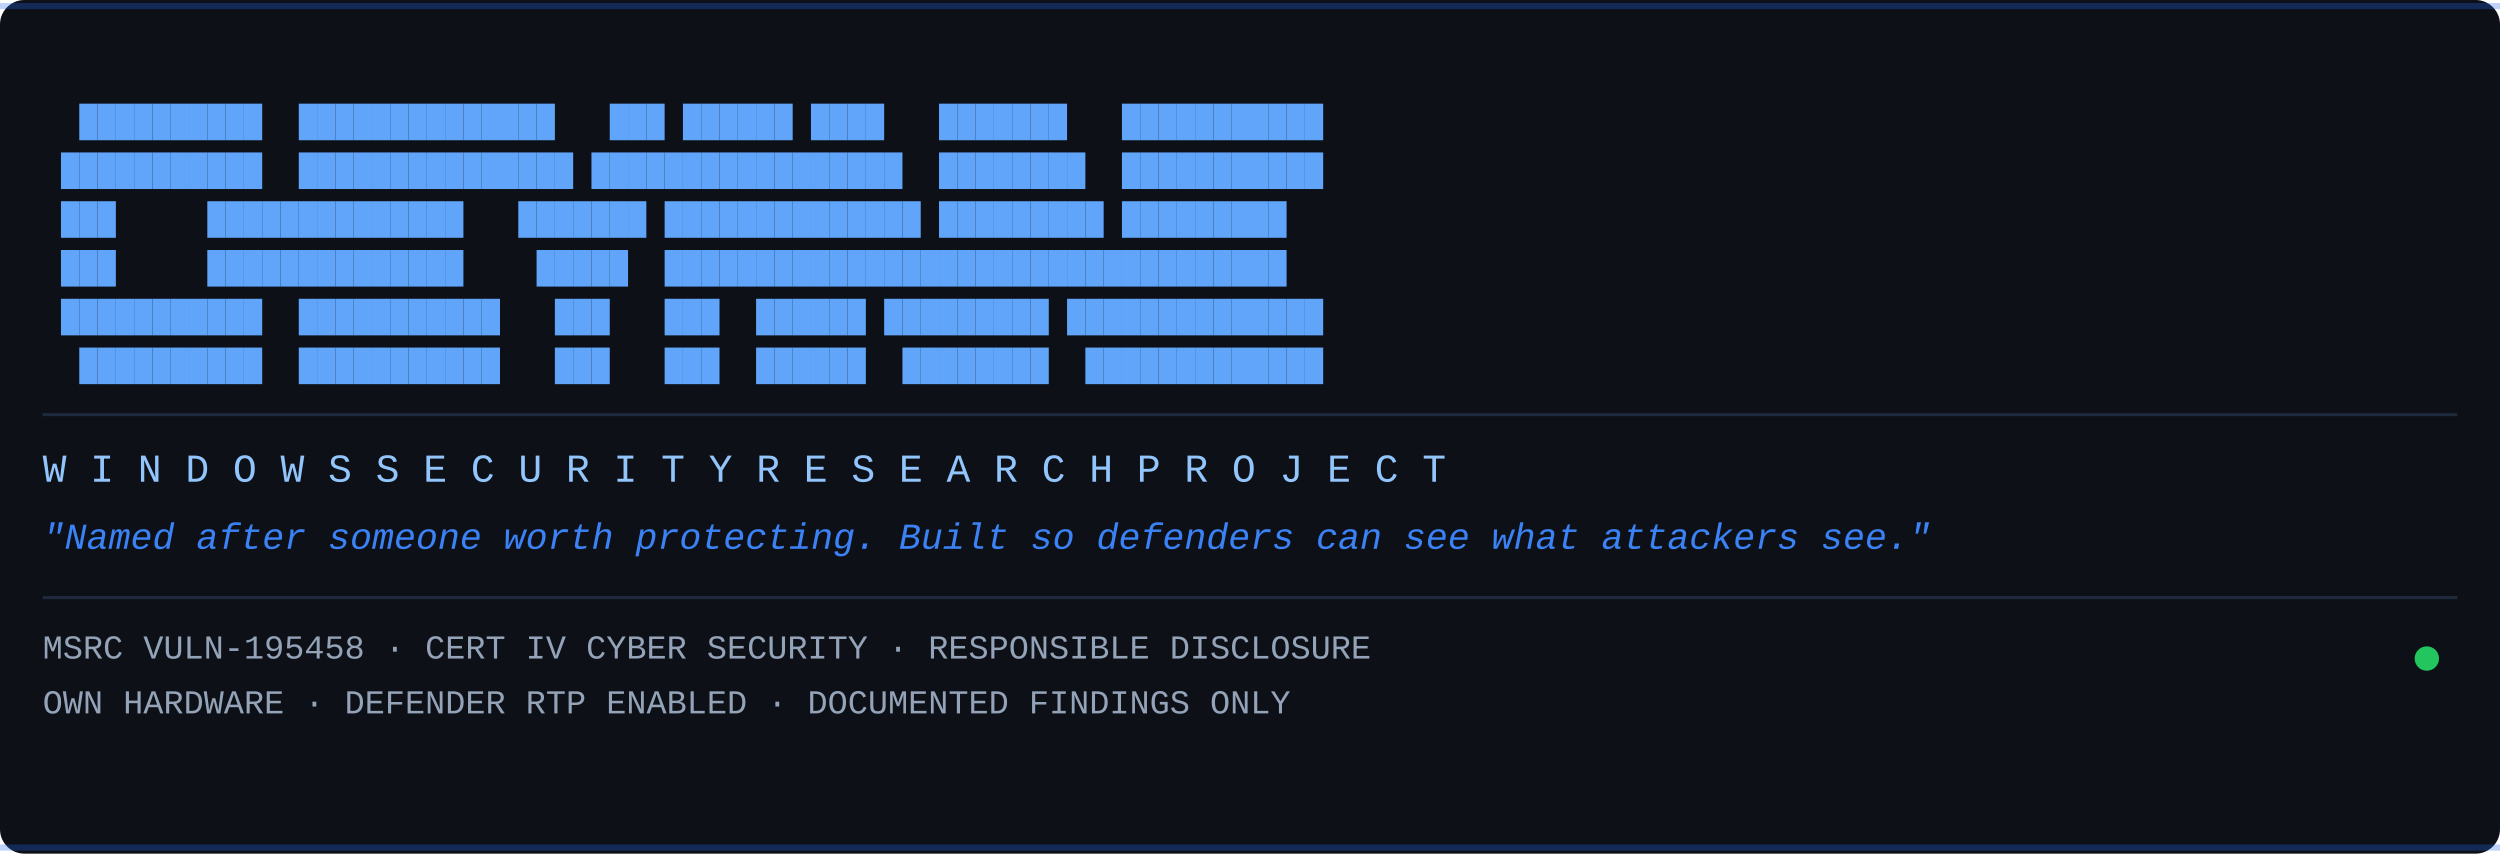
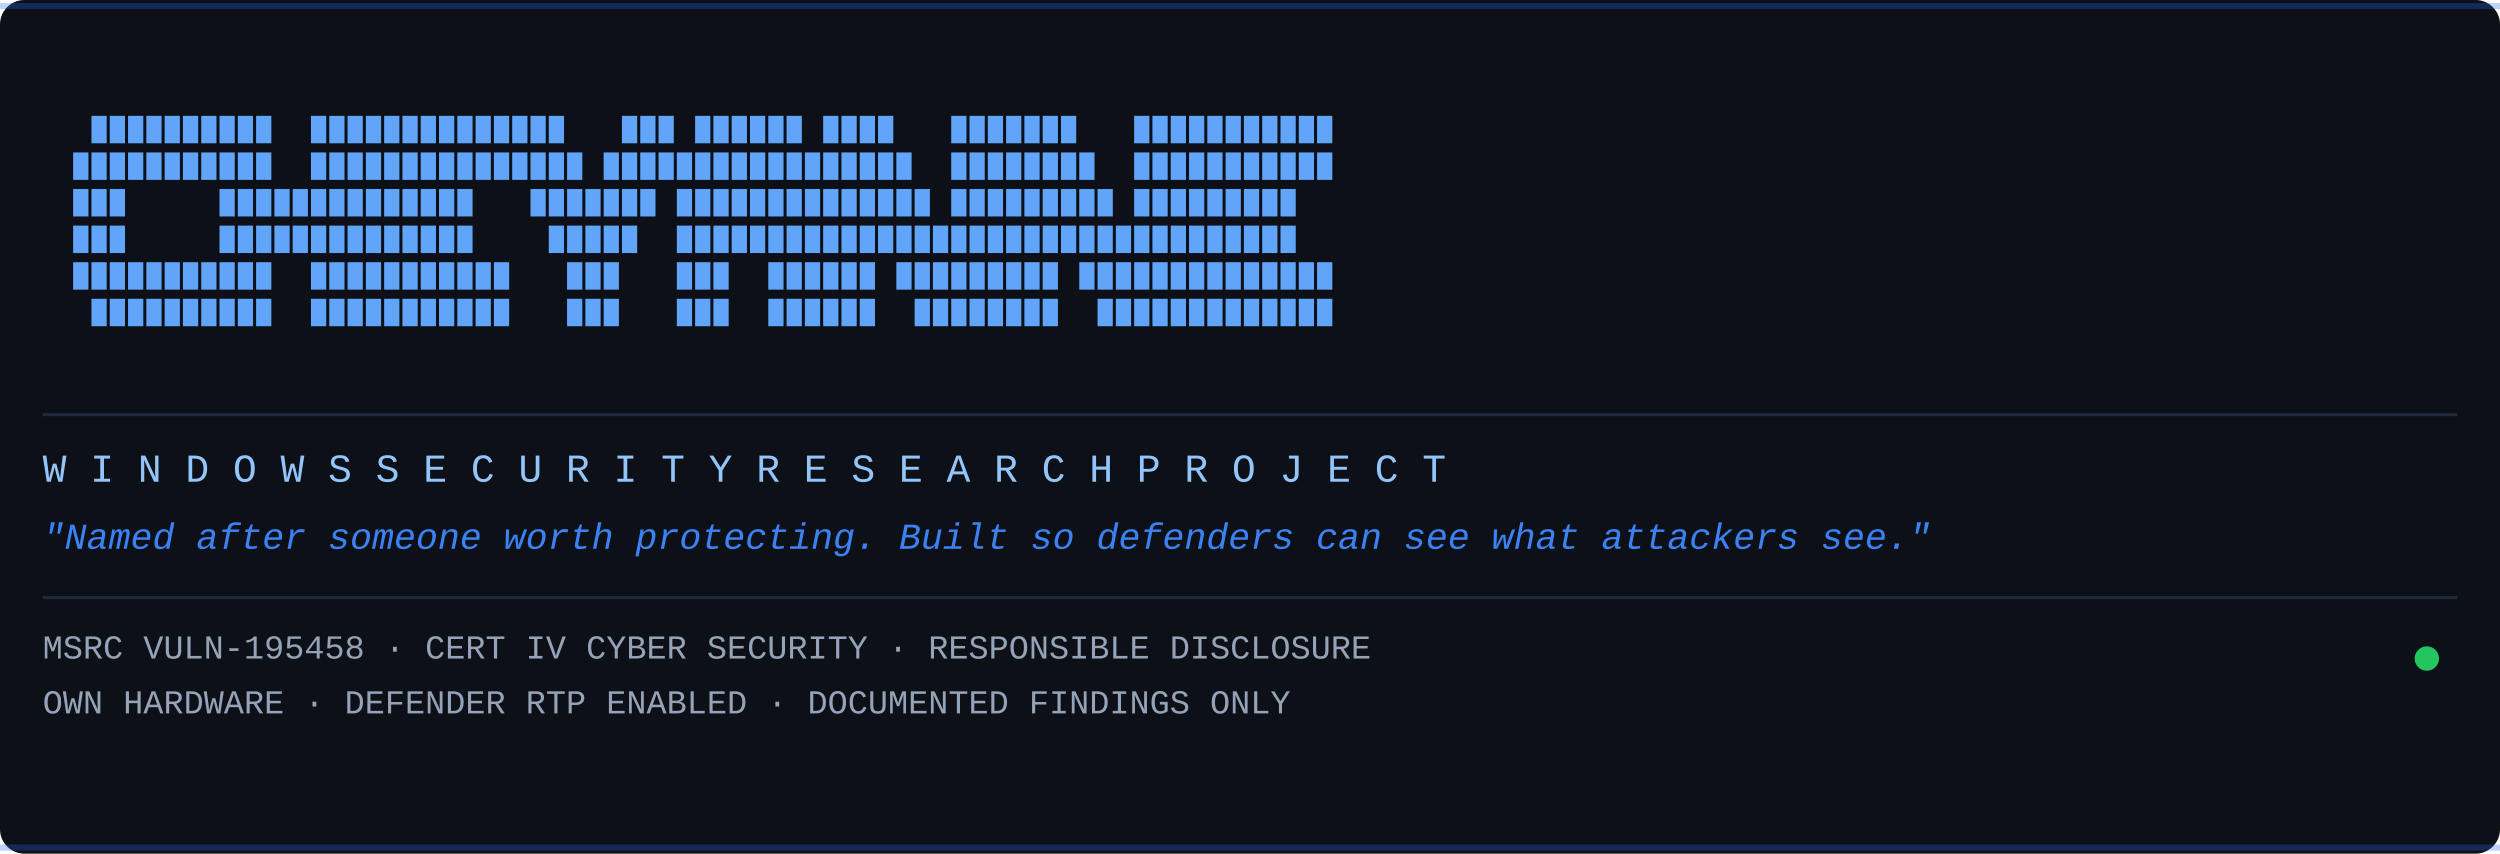
<svg xmlns="http://www.w3.org/2000/svg" viewBox="0 0 820 280">
  <defs>
    <style>
      .glow  { animation: glow-pulse 3s ease-in-out infinite; }
      .sub   { font-family: 'Courier New', Courier, monospace; font-size: 13px; fill: #93c5fd; }
      .tag   { font-family: 'Courier New', Courier, monospace; font-size: 12px; fill: #3b82f6; font-style: italic; }
      .stat  { font-family: 'Courier New', Courier, monospace; font-size: 11px; fill: #94a3b8; }
      .dot   { fill: #22c55e; animation: blink 1.4s step-end infinite; }
      @keyframes glow-pulse {
        0%,100% { filter: drop-shadow(0 0 3px #2563eb) drop-shadow(0 0 7px #1d4ed8); }
        50%     { filter: drop-shadow(0 0 10px #3b82f6) drop-shadow(0 0 20px #2563eb) drop-shadow(0 0 30px #1e40af); }
      }
      @keyframes blink {
        0%,100% { opacity: 1; }
        50%     { opacity: 0; }
      }
    </style>
  </defs>
  <rect width="820" height="280" fill="#0d1117" rx="8" />
  <line x1="0" y1="2" x2="820" y2="2" stroke="#2563eb" stroke-width="2" opacity="0.3" />
  <line x1="0" y1="278" x2="820" y2="278" stroke="#2563eb" stroke-width="2" opacity="0.3" />
  <g class="glow" fill="#60a5fa">
-     <rect x="26" y="34" width="6" height="12" />
-     <rect x="32" y="34" width="6" height="12" />
-     <rect x="38" y="34" width="6" height="12" />
-     <rect x="44" y="34" width="6" height="12" />
-     <rect x="50" y="34" width="6" height="12" />
-     <rect x="56" y="34" width="6" height="12" />
-     <rect x="62" y="34" width="6" height="12" />
-     <rect x="68" y="34" width="6" height="12" />
-     <rect x="74" y="34" width="6" height="12" />
-     <rect x="80" y="34" width="6" height="12" />
-     <rect x="98" y="34" width="6" height="12" />
-     <rect x="104" y="34" width="6" height="12" />
-     <rect x="110" y="34" width="6" height="12" />
-     <rect x="116" y="34" width="6" height="12" />
-     <rect x="122" y="34" width="6" height="12" />
-     <rect x="128" y="34" width="6" height="12" />
-     <rect x="134" y="34" width="6" height="12" />
-     <rect x="140" y="34" width="6" height="12" />
-     <rect x="146" y="34" width="6" height="12" />
-     <rect x="152" y="34" width="6" height="12" />
-     <rect x="158" y="34" width="6" height="12" />
-     <rect x="164" y="34" width="6" height="12" />
-     <rect x="170" y="34" width="6" height="12" />
-     <rect x="176" y="34" width="6" height="12" />
-     <rect x="200" y="34" width="6" height="12" />
-     <rect x="206" y="34" width="6" height="12" />
-     <rect x="212" y="34" width="6" height="12" />
-     <rect x="224" y="34" width="6" height="12" />
-     <rect x="230" y="34" width="6" height="12" />
-     <rect x="236" y="34" width="6" height="12" />
-     <rect x="242" y="34" width="6" height="12" />
-     <rect x="248" y="34" width="6" height="12" />
-     <rect x="254" y="34" width="6" height="12" />
-     <rect x="266" y="34" width="6" height="12" />
-     <rect x="272" y="34" width="6" height="12" />
-     <rect x="278" y="34" width="6" height="12" />
-     <rect x="284" y="34" width="6" height="12" />
-     <rect x="308" y="34" width="6" height="12" />
-     <rect x="314" y="34" width="6" height="12" />
-     <rect x="320" y="34" width="6" height="12" />
-     <rect x="326" y="34" width="6" height="12" />
-     <rect x="332" y="34" width="6" height="12" />
-     <rect x="338" y="34" width="6" height="12" />
-     <rect x="344" y="34" width="6" height="12" />
-     <rect x="368" y="34" width="6" height="12" />
-     <rect x="374" y="34" width="6" height="12" />
-     <rect x="380" y="34" width="6" height="12" />
-     <rect x="386" y="34" width="6" height="12" />
-     <rect x="392" y="34" width="6" height="12" />
-     <rect x="398" y="34" width="6" height="12" />
-     <rect x="404" y="34" width="6" height="12" />
-     <rect x="410" y="34" width="6" height="12" />
-     <rect x="416" y="34" width="6" height="12" />
-     <rect x="422" y="34" width="6" height="12" />
-     <rect x="428" y="34" width="6" height="12" />
-     <rect x="20" y="50" width="6" height="12" />
-     <rect x="26" y="50" width="6" height="12" />
-     <rect x="32" y="50" width="6" height="12" />
-     <rect x="38" y="50" width="6" height="12" />
-     <rect x="44" y="50" width="6" height="12" />
-     <rect x="50" y="50" width="6" height="12" />
-     <rect x="56" y="50" width="6" height="12" />
-     <rect x="62" y="50" width="6" height="12" />
-     <rect x="68" y="50" width="6" height="12" />
-     <rect x="74" y="50" width="6" height="12" />
-     <rect x="80" y="50" width="6" height="12" />
-     <rect x="98" y="50" width="6" height="12" />
-     <rect x="104" y="50" width="6" height="12" />
-     <rect x="110" y="50" width="6" height="12" />
-     <rect x="116" y="50" width="6" height="12" />
-     <rect x="122" y="50" width="6" height="12" />
-     <rect x="128" y="50" width="6" height="12" />
-     <rect x="134" y="50" width="6" height="12" />
-     <rect x="140" y="50" width="6" height="12" />
-     <rect x="146" y="50" width="6" height="12" />
-     <rect x="152" y="50" width="6" height="12" />
-     <rect x="158" y="50" width="6" height="12" />
-     <rect x="164" y="50" width="6" height="12" />
-     <rect x="170" y="50" width="6" height="12" />
-     <rect x="176" y="50" width="6" height="12" />
-     <rect x="182" y="50" width="6" height="12" />
-     <rect x="194" y="50" width="6" height="12" />
-     <rect x="200" y="50" width="6" height="12" />
-     <rect x="206" y="50" width="6" height="12" />
-     <rect x="212" y="50" width="6" height="12" />
-     <rect x="218" y="50" width="6" height="12" />
-     <rect x="224" y="50" width="6" height="12" />
-     <rect x="230" y="50" width="6" height="12" />
-     <rect x="236" y="50" width="6" height="12" />
-     <rect x="242" y="50" width="6" height="12" />
-     <rect x="248" y="50" width="6" height="12" />
-     <rect x="254" y="50" width="6" height="12" />
-     <rect x="260" y="50" width="6" height="12" />
-     <rect x="266" y="50" width="6" height="12" />
-     <rect x="272" y="50" width="6" height="12" />
-     <rect x="278" y="50" width="6" height="12" />
-     <rect x="284" y="50" width="6" height="12" />
-     <rect x="290" y="50" width="6" height="12" />
-     <rect x="308" y="50" width="6" height="12" />
-     <rect x="314" y="50" width="6" height="12" />
-     <rect x="320" y="50" width="6" height="12" />
-     <rect x="326" y="50" width="6" height="12" />
-     <rect x="332" y="50" width="6" height="12" />
-     <rect x="338" y="50" width="6" height="12" />
-     <rect x="344" y="50" width="6" height="12" />
-     <rect x="350" y="50" width="6" height="12" />
-     <rect x="368" y="50" width="6" height="12" />
-     <rect x="374" y="50" width="6" height="12" />
-     <rect x="380" y="50" width="6" height="12" />
-     <rect x="386" y="50" width="6" height="12" />
-     <rect x="392" y="50" width="6" height="12" />
-     <rect x="398" y="50" width="6" height="12" />
-     <rect x="404" y="50" width="6" height="12" />
-     <rect x="410" y="50" width="6" height="12" />
-     <rect x="416" y="50" width="6" height="12" />
-     <rect x="422" y="50" width="6" height="12" />
-     <rect x="428" y="50" width="6" height="12" />
-     <rect x="20" y="66" width="6" height="12" />
-     <rect x="26" y="66" width="6" height="12" />
-     <rect x="32" y="66" width="6" height="12" />
-     <rect x="68" y="66" width="6" height="12" />
-     <rect x="74" y="66" width="6" height="12" />
-     <rect x="80" y="66" width="6" height="12" />
-     <rect x="86" y="66" width="6" height="12" />
-     <rect x="92" y="66" width="6" height="12" />
-     <rect x="98" y="66" width="6" height="12" />
-     <rect x="104" y="66" width="6" height="12" />
-     <rect x="110" y="66" width="6" height="12" />
-     <rect x="116" y="66" width="6" height="12" />
-     <rect x="122" y="66" width="6" height="12" />
-     <rect x="128" y="66" width="6" height="12" />
-     <rect x="134" y="66" width="6" height="12" />
-     <rect x="140" y="66" width="6" height="12" />
-     <rect x="146" y="66" width="6" height="12" />
-     <rect x="170" y="66" width="6" height="12" />
-     <rect x="176" y="66" width="6" height="12" />
-     <rect x="182" y="66" width="6" height="12" />
-     <rect x="188" y="66" width="6" height="12" />
-     <rect x="194" y="66" width="6" height="12" />
-     <rect x="200" y="66" width="6" height="12" />
-     <rect x="206" y="66" width="6" height="12" />
-     <rect x="218" y="66" width="6" height="12" />
-     <rect x="224" y="66" width="6" height="12" />
-     <rect x="230" y="66" width="6" height="12" />
-     <rect x="236" y="66" width="6" height="12" />
-     <rect x="242" y="66" width="6" height="12" />
-     <rect x="248" y="66" width="6" height="12" />
-     <rect x="254" y="66" width="6" height="12" />
-     <rect x="260" y="66" width="6" height="12" />
-     <rect x="266" y="66" width="6" height="12" />
-     <rect x="272" y="66" width="6" height="12" />
-     <rect x="278" y="66" width="6" height="12" />
-     <rect x="284" y="66" width="6" height="12" />
-     <rect x="290" y="66" width="6" height="12" />
-     <rect x="296" y="66" width="6" height="12" />
-     <rect x="308" y="66" width="6" height="12" />
-     <rect x="314" y="66" width="6" height="12" />
-     <rect x="320" y="66" width="6" height="12" />
-     <rect x="326" y="66" width="6" height="12" />
-     <rect x="332" y="66" width="6" height="12" />
-     <rect x="338" y="66" width="6" height="12" />
-     <rect x="344" y="66" width="6" height="12" />
-     <rect x="350" y="66" width="6" height="12" />
-     <rect x="356" y="66" width="6" height="12" />
-     <rect x="368" y="66" width="6" height="12" />
-     <rect x="374" y="66" width="6" height="12" />
-     <rect x="380" y="66" width="6" height="12" />
-     <rect x="386" y="66" width="6" height="12" />
-     <rect x="392" y="66" width="6" height="12" />
-     <rect x="398" y="66" width="6" height="12" />
-     <rect x="404" y="66" width="6" height="12" />
-     <rect x="410" y="66" width="6" height="12" />
-     <rect x="416" y="66" width="6" height="12" />
-     <rect x="20" y="82" width="6" height="12" />
-     <rect x="26" y="82" width="6" height="12" />
-     <rect x="32" y="82" width="6" height="12" />
-     <rect x="68" y="82" width="6" height="12" />
-     <rect x="74" y="82" width="6" height="12" />
-     <rect x="80" y="82" width="6" height="12" />
-     <rect x="86" y="82" width="6" height="12" />
-     <rect x="92" y="82" width="6" height="12" />
-     <rect x="98" y="82" width="6" height="12" />
-     <rect x="104" y="82" width="6" height="12" />
-     <rect x="110" y="82" width="6" height="12" />
-     <rect x="116" y="82" width="6" height="12" />
-     <rect x="122" y="82" width="6" height="12" />
-     <rect x="128" y="82" width="6" height="12" />
-     <rect x="134" y="82" width="6" height="12" />
-     <rect x="140" y="82" width="6" height="12" />
-     <rect x="146" y="82" width="6" height="12" />
-     <rect x="176" y="82" width="6" height="12" />
-     <rect x="182" y="82" width="6" height="12" />
-     <rect x="188" y="82" width="6" height="12" />
-     <rect x="194" y="82" width="6" height="12" />
-     <rect x="200" y="82" width="6" height="12" />
-     <rect x="218" y="82" width="6" height="12" />
-     <rect x="224" y="82" width="6" height="12" />
-     <rect x="230" y="82" width="6" height="12" />
-     <rect x="236" y="82" width="6" height="12" />
-     <rect x="242" y="82" width="6" height="12" />
-     <rect x="248" y="82" width="6" height="12" />
-     <rect x="254" y="82" width="6" height="12" />
-     <rect x="260" y="82" width="6" height="12" />
-     <rect x="266" y="82" width="6" height="12" />
-     <rect x="272" y="82" width="6" height="12" />
-     <rect x="278" y="82" width="6" height="12" />
-     <rect x="284" y="82" width="6" height="12" />
-     <rect x="290" y="82" width="6" height="12" />
-     <rect x="296" y="82" width="6" height="12" />
-     <rect x="302" y="82" width="6" height="12" />
-     <rect x="308" y="82" width="6" height="12" />
-     <rect x="314" y="82" width="6" height="12" />
-     <rect x="320" y="82" width="6" height="12" />
-     <rect x="326" y="82" width="6" height="12" />
-     <rect x="332" y="82" width="6" height="12" />
-     <rect x="338" y="82" width="6" height="12" />
-     <rect x="344" y="82" width="6" height="12" />
-     <rect x="350" y="82" width="6" height="12" />
-     <rect x="356" y="82" width="6" height="12" />
-     <rect x="362" y="82" width="6" height="12" />
-     <rect x="368" y="82" width="6" height="12" />
-     <rect x="374" y="82" width="6" height="12" />
-     <rect x="380" y="82" width="6" height="12" />
-     <rect x="386" y="82" width="6" height="12" />
-     <rect x="392" y="82" width="6" height="12" />
-     <rect x="398" y="82" width="6" height="12" />
-     <rect x="404" y="82" width="6" height="12" />
-     <rect x="410" y="82" width="6" height="12" />
-     <rect x="416" y="82" width="6" height="12" />
-     <rect x="20" y="98" width="6" height="12" />
-     <rect x="26" y="98" width="6" height="12" />
-     <rect x="32" y="98" width="6" height="12" />
-     <rect x="38" y="98" width="6" height="12" />
-     <rect x="44" y="98" width="6" height="12" />
-     <rect x="50" y="98" width="6" height="12" />
-     <rect x="56" y="98" width="6" height="12" />
-     <rect x="62" y="98" width="6" height="12" />
-     <rect x="68" y="98" width="6" height="12" />
-     <rect x="74" y="98" width="6" height="12" />
-     <rect x="80" y="98" width="6" height="12" />
-     <rect x="98" y="98" width="6" height="12" />
-     <rect x="104" y="98" width="6" height="12" />
-     <rect x="110" y="98" width="6" height="12" />
-     <rect x="116" y="98" width="6" height="12" />
-     <rect x="122" y="98" width="6" height="12" />
-     <rect x="128" y="98" width="6" height="12" />
-     <rect x="134" y="98" width="6" height="12" />
-     <rect x="140" y="98" width="6" height="12" />
-     <rect x="146" y="98" width="6" height="12" />
-     <rect x="152" y="98" width="6" height="12" />
-     <rect x="158" y="98" width="6" height="12" />
-     <rect x="182" y="98" width="6" height="12" />
-     <rect x="188" y="98" width="6" height="12" />
-     <rect x="194" y="98" width="6" height="12" />
-     <rect x="218" y="98" width="6" height="12" />
-     <rect x="224" y="98" width="6" height="12" />
-     <rect x="230" y="98" width="6" height="12" />
-     <rect x="248" y="98" width="6" height="12" />
-     <rect x="254" y="98" width="6" height="12" />
-     <rect x="260" y="98" width="6" height="12" />
-     <rect x="266" y="98" width="6" height="12" />
-     <rect x="272" y="98" width="6" height="12" />
-     <rect x="278" y="98" width="6" height="12" />
-     <rect x="290" y="98" width="6" height="12" />
-     <rect x="296" y="98" width="6" height="12" />
-     <rect x="302" y="98" width="6" height="12" />
-     <rect x="308" y="98" width="6" height="12" />
-     <rect x="314" y="98" width="6" height="12" />
-     <rect x="320" y="98" width="6" height="12" />
-     <rect x="326" y="98" width="6" height="12" />
-     <rect x="332" y="98" width="6" height="12" />
-     <rect x="338" y="98" width="6" height="12" />
-     <rect x="350" y="98" width="6" height="12" />
-     <rect x="356" y="98" width="6" height="12" />
-     <rect x="362" y="98" width="6" height="12" />
-     <rect x="368" y="98" width="6" height="12" />
-     <rect x="374" y="98" width="6" height="12" />
-     <rect x="380" y="98" width="6" height="12" />
-     <rect x="386" y="98" width="6" height="12" />
-     <rect x="392" y="98" width="6" height="12" />
-     <rect x="398" y="98" width="6" height="12" />
-     <rect x="404" y="98" width="6" height="12" />
-     <rect x="410" y="98" width="6" height="12" />
-     <rect x="416" y="98" width="6" height="12" />
-     <rect x="422" y="98" width="6" height="12" />
-     <rect x="428" y="98" width="6" height="12" />
-     <rect x="26" y="114" width="6" height="12" />
-     <rect x="32" y="114" width="6" height="12" />
-     <rect x="38" y="114" width="6" height="12" />
-     <rect x="44" y="114" width="6" height="12" />
-     <rect x="50" y="114" width="6" height="12" />
-     <rect x="56" y="114" width="6" height="12" />
-     <rect x="62" y="114" width="6" height="12" />
-     <rect x="68" y="114" width="6" height="12" />
-     <rect x="74" y="114" width="6" height="12" />
-     <rect x="80" y="114" width="6" height="12" />
-     <rect x="98" y="114" width="6" height="12" />
-     <rect x="104" y="114" width="6" height="12" />
-     <rect x="110" y="114" width="6" height="12" />
-     <rect x="116" y="114" width="6" height="12" />
-     <rect x="122" y="114" width="6" height="12" />
-     <rect x="128" y="114" width="6" height="12" />
-     <rect x="134" y="114" width="6" height="12" />
-     <rect x="140" y="114" width="6" height="12" />
-     <rect x="146" y="114" width="6" height="12" />
-     <rect x="152" y="114" width="6" height="12" />
-     <rect x="158" y="114" width="6" height="12" />
-     <rect x="182" y="114" width="6" height="12" />
-     <rect x="188" y="114" width="6" height="12" />
-     <rect x="194" y="114" width="6" height="12" />
-     <rect x="218" y="114" width="6" height="12" />
-     <rect x="224" y="114" width="6" height="12" />
-     <rect x="230" y="114" width="6" height="12" />
-     <rect x="248" y="114" width="6" height="12" />
-     <rect x="254" y="114" width="6" height="12" />
-     <rect x="260" y="114" width="6" height="12" />
-     <rect x="266" y="114" width="6" height="12" />
-     <rect x="272" y="114" width="6" height="12" />
-     <rect x="278" y="114" width="6" height="12" />
-     <rect x="296" y="114" width="6" height="12" />
-     <rect x="302" y="114" width="6" height="12" />
-     <rect x="308" y="114" width="6" height="12" />
-     <rect x="314" y="114" width="6" height="12" />
-     <rect x="320" y="114" width="6" height="12" />
-     <rect x="326" y="114" width="6" height="12" />
-     <rect x="332" y="114" width="6" height="12" />
-     <rect x="338" y="114" width="6" height="12" />
-     <rect x="356" y="114" width="6" height="12" />
-     <rect x="362" y="114" width="6" height="12" />
-     <rect x="368" y="114" width="6" height="12" />
-     <rect x="374" y="114" width="6" height="12" />
-     <rect x="380" y="114" width="6" height="12" />
-     <rect x="386" y="114" width="6" height="12" />
-     <rect x="392" y="114" width="6" height="12" />
-     <rect x="398" y="114" width="6" height="12" />
-     <rect x="404" y="114" width="6" height="12" />
-     <rect x="410" y="114" width="6" height="12" />
-     <rect x="416" y="114" width="6" height="12" />
-     <rect x="422" y="114" width="6" height="12" />
-     <rect x="428" y="114" width="6" height="12" />
+     <rect x="30" y="38" width="5" height="9" />
+     <rect x="36" y="38" width="5" height="9" />
+     <rect x="42" y="38" width="5" height="9" />
+     <rect x="48" y="38" width="5" height="9" />
+     <rect x="54" y="38" width="5" height="9" />
+     <rect x="60" y="38" width="5" height="9" />
+     <rect x="66" y="38" width="5" height="9" />
+     <rect x="72" y="38" width="5" height="9" />
+     <rect x="78" y="38" width="5" height="9" />
+     <rect x="84" y="38" width="5" height="9" />
+     <rect x="102" y="38" width="5" height="9" />
+     <rect x="108" y="38" width="5" height="9" />
+     <rect x="114" y="38" width="5" height="9" />
+     <rect x="120" y="38" width="5" height="9" />
+     <rect x="126" y="38" width="5" height="9" />
+     <rect x="132" y="38" width="5" height="9" />
+     <rect x="138" y="38" width="5" height="9" />
+     <rect x="144" y="38" width="5" height="9" />
+     <rect x="150" y="38" width="5" height="9" />
+     <rect x="156" y="38" width="5" height="9" />
+     <rect x="162" y="38" width="5" height="9" />
+     <rect x="168" y="38" width="5" height="9" />
+     <rect x="174" y="38" width="5" height="9" />
+     <rect x="180" y="38" width="5" height="9" />
+     <rect x="204" y="38" width="5" height="9" />
+     <rect x="210" y="38" width="5" height="9" />
+     <rect x="216" y="38" width="5" height="9" />
+     <rect x="228" y="38" width="5" height="9" />
+     <rect x="234" y="38" width="5" height="9" />
+     <rect x="240" y="38" width="5" height="9" />
+     <rect x="246" y="38" width="5" height="9" />
+     <rect x="252" y="38" width="5" height="9" />
+     <rect x="258" y="38" width="5" height="9" />
+     <rect x="270" y="38" width="5" height="9" />
+     <rect x="276" y="38" width="5" height="9" />
+     <rect x="282" y="38" width="5" height="9" />
+     <rect x="288" y="38" width="5" height="9" />
+     <rect x="312" y="38" width="5" height="9" />
+     <rect x="318" y="38" width="5" height="9" />
+     <rect x="324" y="38" width="5" height="9" />
+     <rect x="330" y="38" width="5" height="9" />
+     <rect x="336" y="38" width="5" height="9" />
+     <rect x="342" y="38" width="5" height="9" />
+     <rect x="348" y="38" width="5" height="9" />
+     <rect x="372" y="38" width="5" height="9" />
+     <rect x="378" y="38" width="5" height="9" />
+     <rect x="384" y="38" width="5" height="9" />
+     <rect x="390" y="38" width="5" height="9" />
+     <rect x="396" y="38" width="5" height="9" />
+     <rect x="402" y="38" width="5" height="9" />
+     <rect x="408" y="38" width="5" height="9" />
+     <rect x="414" y="38" width="5" height="9" />
+     <rect x="420" y="38" width="5" height="9" />
+     <rect x="426" y="38" width="5" height="9" />
+     <rect x="432" y="38" width="5" height="9" />
+     <rect x="24" y="50" width="5" height="9" />
+     <rect x="30" y="50" width="5" height="9" />
+     <rect x="36" y="50" width="5" height="9" />
+     <rect x="42" y="50" width="5" height="9" />
+     <rect x="48" y="50" width="5" height="9" />
+     <rect x="54" y="50" width="5" height="9" />
+     <rect x="60" y="50" width="5" height="9" />
+     <rect x="66" y="50" width="5" height="9" />
+     <rect x="72" y="50" width="5" height="9" />
+     <rect x="78" y="50" width="5" height="9" />
+     <rect x="84" y="50" width="5" height="9" />
+     <rect x="102" y="50" width="5" height="9" />
+     <rect x="108" y="50" width="5" height="9" />
+     <rect x="114" y="50" width="5" height="9" />
+     <rect x="120" y="50" width="5" height="9" />
+     <rect x="126" y="50" width="5" height="9" />
+     <rect x="132" y="50" width="5" height="9" />
+     <rect x="138" y="50" width="5" height="9" />
+     <rect x="144" y="50" width="5" height="9" />
+     <rect x="150" y="50" width="5" height="9" />
+     <rect x="156" y="50" width="5" height="9" />
+     <rect x="162" y="50" width="5" height="9" />
+     <rect x="168" y="50" width="5" height="9" />
+     <rect x="174" y="50" width="5" height="9" />
+     <rect x="180" y="50" width="5" height="9" />
+     <rect x="186" y="50" width="5" height="9" />
+     <rect x="198" y="50" width="5" height="9" />
+     <rect x="204" y="50" width="5" height="9" />
+     <rect x="210" y="50" width="5" height="9" />
+     <rect x="216" y="50" width="5" height="9" />
+     <rect x="222" y="50" width="5" height="9" />
+     <rect x="228" y="50" width="5" height="9" />
+     <rect x="234" y="50" width="5" height="9" />
+     <rect x="240" y="50" width="5" height="9" />
+     <rect x="246" y="50" width="5" height="9" />
+     <rect x="252" y="50" width="5" height="9" />
+     <rect x="258" y="50" width="5" height="9" />
+     <rect x="264" y="50" width="5" height="9" />
+     <rect x="270" y="50" width="5" height="9" />
+     <rect x="276" y="50" width="5" height="9" />
+     <rect x="282" y="50" width="5" height="9" />
+     <rect x="288" y="50" width="5" height="9" />
+     <rect x="294" y="50" width="5" height="9" />
+     <rect x="312" y="50" width="5" height="9" />
+     <rect x="318" y="50" width="5" height="9" />
+     <rect x="324" y="50" width="5" height="9" />
+     <rect x="330" y="50" width="5" height="9" />
+     <rect x="336" y="50" width="5" height="9" />
+     <rect x="342" y="50" width="5" height="9" />
+     <rect x="348" y="50" width="5" height="9" />
+     <rect x="354" y="50" width="5" height="9" />
+     <rect x="372" y="50" width="5" height="9" />
+     <rect x="378" y="50" width="5" height="9" />
+     <rect x="384" y="50" width="5" height="9" />
+     <rect x="390" y="50" width="5" height="9" />
+     <rect x="396" y="50" width="5" height="9" />
+     <rect x="402" y="50" width="5" height="9" />
+     <rect x="408" y="50" width="5" height="9" />
+     <rect x="414" y="50" width="5" height="9" />
+     <rect x="420" y="50" width="5" height="9" />
+     <rect x="426" y="50" width="5" height="9" />
+     <rect x="432" y="50" width="5" height="9" />
+     <rect x="24" y="62" width="5" height="9" />
+     <rect x="30" y="62" width="5" height="9" />
+     <rect x="36" y="62" width="5" height="9" />
+     <rect x="72" y="62" width="5" height="9" />
+     <rect x="78" y="62" width="5" height="9" />
+     <rect x="84" y="62" width="5" height="9" />
+     <rect x="90" y="62" width="5" height="9" />
+     <rect x="96" y="62" width="5" height="9" />
+     <rect x="102" y="62" width="5" height="9" />
+     <rect x="108" y="62" width="5" height="9" />
+     <rect x="114" y="62" width="5" height="9" />
+     <rect x="120" y="62" width="5" height="9" />
+     <rect x="126" y="62" width="5" height="9" />
+     <rect x="132" y="62" width="5" height="9" />
+     <rect x="138" y="62" width="5" height="9" />
+     <rect x="144" y="62" width="5" height="9" />
+     <rect x="150" y="62" width="5" height="9" />
+     <rect x="174" y="62" width="5" height="9" />
+     <rect x="180" y="62" width="5" height="9" />
+     <rect x="186" y="62" width="5" height="9" />
+     <rect x="192" y="62" width="5" height="9" />
+     <rect x="198" y="62" width="5" height="9" />
+     <rect x="204" y="62" width="5" height="9" />
+     <rect x="210" y="62" width="5" height="9" />
+     <rect x="222" y="62" width="5" height="9" />
+     <rect x="228" y="62" width="5" height="9" />
+     <rect x="234" y="62" width="5" height="9" />
+     <rect x="240" y="62" width="5" height="9" />
+     <rect x="246" y="62" width="5" height="9" />
+     <rect x="252" y="62" width="5" height="9" />
+     <rect x="258" y="62" width="5" height="9" />
+     <rect x="264" y="62" width="5" height="9" />
+     <rect x="270" y="62" width="5" height="9" />
+     <rect x="276" y="62" width="5" height="9" />
+     <rect x="282" y="62" width="5" height="9" />
+     <rect x="288" y="62" width="5" height="9" />
+     <rect x="294" y="62" width="5" height="9" />
+     <rect x="300" y="62" width="5" height="9" />
+     <rect x="312" y="62" width="5" height="9" />
+     <rect x="318" y="62" width="5" height="9" />
+     <rect x="324" y="62" width="5" height="9" />
+     <rect x="330" y="62" width="5" height="9" />
+     <rect x="336" y="62" width="5" height="9" />
+     <rect x="342" y="62" width="5" height="9" />
+     <rect x="348" y="62" width="5" height="9" />
+     <rect x="354" y="62" width="5" height="9" />
+     <rect x="360" y="62" width="5" height="9" />
+     <rect x="372" y="62" width="5" height="9" />
+     <rect x="378" y="62" width="5" height="9" />
+     <rect x="384" y="62" width="5" height="9" />
+     <rect x="390" y="62" width="5" height="9" />
+     <rect x="396" y="62" width="5" height="9" />
+     <rect x="402" y="62" width="5" height="9" />
+     <rect x="408" y="62" width="5" height="9" />
+     <rect x="414" y="62" width="5" height="9" />
+     <rect x="420" y="62" width="5" height="9" />
+     <rect x="24" y="74" width="5" height="9" />
+     <rect x="30" y="74" width="5" height="9" />
+     <rect x="36" y="74" width="5" height="9" />
+     <rect x="72" y="74" width="5" height="9" />
+     <rect x="78" y="74" width="5" height="9" />
+     <rect x="84" y="74" width="5" height="9" />
+     <rect x="90" y="74" width="5" height="9" />
+     <rect x="96" y="74" width="5" height="9" />
+     <rect x="102" y="74" width="5" height="9" />
+     <rect x="108" y="74" width="5" height="9" />
+     <rect x="114" y="74" width="5" height="9" />
+     <rect x="120" y="74" width="5" height="9" />
+     <rect x="126" y="74" width="5" height="9" />
+     <rect x="132" y="74" width="5" height="9" />
+     <rect x="138" y="74" width="5" height="9" />
+     <rect x="144" y="74" width="5" height="9" />
+     <rect x="150" y="74" width="5" height="9" />
+     <rect x="180" y="74" width="5" height="9" />
+     <rect x="186" y="74" width="5" height="9" />
+     <rect x="192" y="74" width="5" height="9" />
+     <rect x="198" y="74" width="5" height="9" />
+     <rect x="204" y="74" width="5" height="9" />
+     <rect x="222" y="74" width="5" height="9" />
+     <rect x="228" y="74" width="5" height="9" />
+     <rect x="234" y="74" width="5" height="9" />
+     <rect x="240" y="74" width="5" height="9" />
+     <rect x="246" y="74" width="5" height="9" />
+     <rect x="252" y="74" width="5" height="9" />
+     <rect x="258" y="74" width="5" height="9" />
+     <rect x="264" y="74" width="5" height="9" />
+     <rect x="270" y="74" width="5" height="9" />
+     <rect x="276" y="74" width="5" height="9" />
+     <rect x="282" y="74" width="5" height="9" />
+     <rect x="288" y="74" width="5" height="9" />
+     <rect x="294" y="74" width="5" height="9" />
+     <rect x="300" y="74" width="5" height="9" />
+     <rect x="306" y="74" width="5" height="9" />
+     <rect x="312" y="74" width="5" height="9" />
+     <rect x="318" y="74" width="5" height="9" />
+     <rect x="324" y="74" width="5" height="9" />
+     <rect x="330" y="74" width="5" height="9" />
+     <rect x="336" y="74" width="5" height="9" />
+     <rect x="342" y="74" width="5" height="9" />
+     <rect x="348" y="74" width="5" height="9" />
+     <rect x="354" y="74" width="5" height="9" />
+     <rect x="360" y="74" width="5" height="9" />
+     <rect x="366" y="74" width="5" height="9" />
+     <rect x="372" y="74" width="5" height="9" />
+     <rect x="378" y="74" width="5" height="9" />
+     <rect x="384" y="74" width="5" height="9" />
+     <rect x="390" y="74" width="5" height="9" />
+     <rect x="396" y="74" width="5" height="9" />
+     <rect x="402" y="74" width="5" height="9" />
+     <rect x="408" y="74" width="5" height="9" />
+     <rect x="414" y="74" width="5" height="9" />
+     <rect x="420" y="74" width="5" height="9" />
+     <rect x="24" y="86" width="5" height="9" />
+     <rect x="30" y="86" width="5" height="9" />
+     <rect x="36" y="86" width="5" height="9" />
+     <rect x="42" y="86" width="5" height="9" />
+     <rect x="48" y="86" width="5" height="9" />
+     <rect x="54" y="86" width="5" height="9" />
+     <rect x="60" y="86" width="5" height="9" />
+     <rect x="66" y="86" width="5" height="9" />
+     <rect x="72" y="86" width="5" height="9" />
+     <rect x="78" y="86" width="5" height="9" />
+     <rect x="84" y="86" width="5" height="9" />
+     <rect x="102" y="86" width="5" height="9" />
+     <rect x="108" y="86" width="5" height="9" />
+     <rect x="114" y="86" width="5" height="9" />
+     <rect x="120" y="86" width="5" height="9" />
+     <rect x="126" y="86" width="5" height="9" />
+     <rect x="132" y="86" width="5" height="9" />
+     <rect x="138" y="86" width="5" height="9" />
+     <rect x="144" y="86" width="5" height="9" />
+     <rect x="150" y="86" width="5" height="9" />
+     <rect x="156" y="86" width="5" height="9" />
+     <rect x="162" y="86" width="5" height="9" />
+     <rect x="186" y="86" width="5" height="9" />
+     <rect x="192" y="86" width="5" height="9" />
+     <rect x="198" y="86" width="5" height="9" />
+     <rect x="222" y="86" width="5" height="9" />
+     <rect x="228" y="86" width="5" height="9" />
+     <rect x="234" y="86" width="5" height="9" />
+     <rect x="252" y="86" width="5" height="9" />
+     <rect x="258" y="86" width="5" height="9" />
+     <rect x="264" y="86" width="5" height="9" />
+     <rect x="270" y="86" width="5" height="9" />
+     <rect x="276" y="86" width="5" height="9" />
+     <rect x="282" y="86" width="5" height="9" />
+     <rect x="294" y="86" width="5" height="9" />
+     <rect x="300" y="86" width="5" height="9" />
+     <rect x="306" y="86" width="5" height="9" />
+     <rect x="312" y="86" width="5" height="9" />
+     <rect x="318" y="86" width="5" height="9" />
+     <rect x="324" y="86" width="5" height="9" />
+     <rect x="330" y="86" width="5" height="9" />
+     <rect x="336" y="86" width="5" height="9" />
+     <rect x="342" y="86" width="5" height="9" />
+     <rect x="354" y="86" width="5" height="9" />
+     <rect x="360" y="86" width="5" height="9" />
+     <rect x="366" y="86" width="5" height="9" />
+     <rect x="372" y="86" width="5" height="9" />
+     <rect x="378" y="86" width="5" height="9" />
+     <rect x="384" y="86" width="5" height="9" />
+     <rect x="390" y="86" width="5" height="9" />
+     <rect x="396" y="86" width="5" height="9" />
+     <rect x="402" y="86" width="5" height="9" />
+     <rect x="408" y="86" width="5" height="9" />
+     <rect x="414" y="86" width="5" height="9" />
+     <rect x="420" y="86" width="5" height="9" />
+     <rect x="426" y="86" width="5" height="9" />
+     <rect x="432" y="86" width="5" height="9" />
+     <rect x="30" y="98" width="5" height="9" />
+     <rect x="36" y="98" width="5" height="9" />
+     <rect x="42" y="98" width="5" height="9" />
+     <rect x="48" y="98" width="5" height="9" />
+     <rect x="54" y="98" width="5" height="9" />
+     <rect x="60" y="98" width="5" height="9" />
+     <rect x="66" y="98" width="5" height="9" />
+     <rect x="72" y="98" width="5" height="9" />
+     <rect x="78" y="98" width="5" height="9" />
+     <rect x="84" y="98" width="5" height="9" />
+     <rect x="102" y="98" width="5" height="9" />
+     <rect x="108" y="98" width="5" height="9" />
+     <rect x="114" y="98" width="5" height="9" />
+     <rect x="120" y="98" width="5" height="9" />
+     <rect x="126" y="98" width="5" height="9" />
+     <rect x="132" y="98" width="5" height="9" />
+     <rect x="138" y="98" width="5" height="9" />
+     <rect x="144" y="98" width="5" height="9" />
+     <rect x="150" y="98" width="5" height="9" />
+     <rect x="156" y="98" width="5" height="9" />
+     <rect x="162" y="98" width="5" height="9" />
+     <rect x="186" y="98" width="5" height="9" />
+     <rect x="192" y="98" width="5" height="9" />
+     <rect x="198" y="98" width="5" height="9" />
+     <rect x="222" y="98" width="5" height="9" />
+     <rect x="228" y="98" width="5" height="9" />
+     <rect x="234" y="98" width="5" height="9" />
+     <rect x="252" y="98" width="5" height="9" />
+     <rect x="258" y="98" width="5" height="9" />
+     <rect x="264" y="98" width="5" height="9" />
+     <rect x="270" y="98" width="5" height="9" />
+     <rect x="276" y="98" width="5" height="9" />
+     <rect x="282" y="98" width="5" height="9" />
+     <rect x="300" y="98" width="5" height="9" />
+     <rect x="306" y="98" width="5" height="9" />
+     <rect x="312" y="98" width="5" height="9" />
+     <rect x="318" y="98" width="5" height="9" />
+     <rect x="324" y="98" width="5" height="9" />
+     <rect x="330" y="98" width="5" height="9" />
+     <rect x="336" y="98" width="5" height="9" />
+     <rect x="342" y="98" width="5" height="9" />
+     <rect x="360" y="98" width="5" height="9" />
+     <rect x="366" y="98" width="5" height="9" />
+     <rect x="372" y="98" width="5" height="9" />
+     <rect x="378" y="98" width="5" height="9" />
+     <rect x="384" y="98" width="5" height="9" />
+     <rect x="390" y="98" width="5" height="9" />
+     <rect x="396" y="98" width="5" height="9" />
+     <rect x="402" y="98" width="5" height="9" />
+     <rect x="408" y="98" width="5" height="9" />
+     <rect x="414" y="98" width="5" height="9" />
+     <rect x="420" y="98" width="5" height="9" />
+     <rect x="426" y="98" width="5" height="9" />
+     <rect x="432" y="98" width="5" height="9" />
  </g>
  <line x1="14" y1="136" x2="806" y2="136" stroke="#1e293b" stroke-width="1" />
  <text x="14" y="158" class="sub">W I N D O W S   S E C U R I T Y   R E S E A R C H   P R O J E C T</text>
  <text x="14" y="180" class="tag">"Named after someone worth protecting. Built so defenders can see what attackers see."</text>
  <line x1="14" y1="196" x2="806" y2="196" stroke="#1e293b" stroke-width="1" />
  <text x="14" y="216" class="stat">MSRC  VULN-195458   ·   CERT IV CYBER SECURITY   ·   RESPONSIBLE DISCLOSURE</text>
  <text x="14" y="234" class="stat">OWN HARDWARE   ·   DEFENDER RTP ENABLED   ·   DOCUMENTED FINDINGS ONLY</text>
  <circle cx="796" cy="216" r="4" class="dot" />
</svg>
